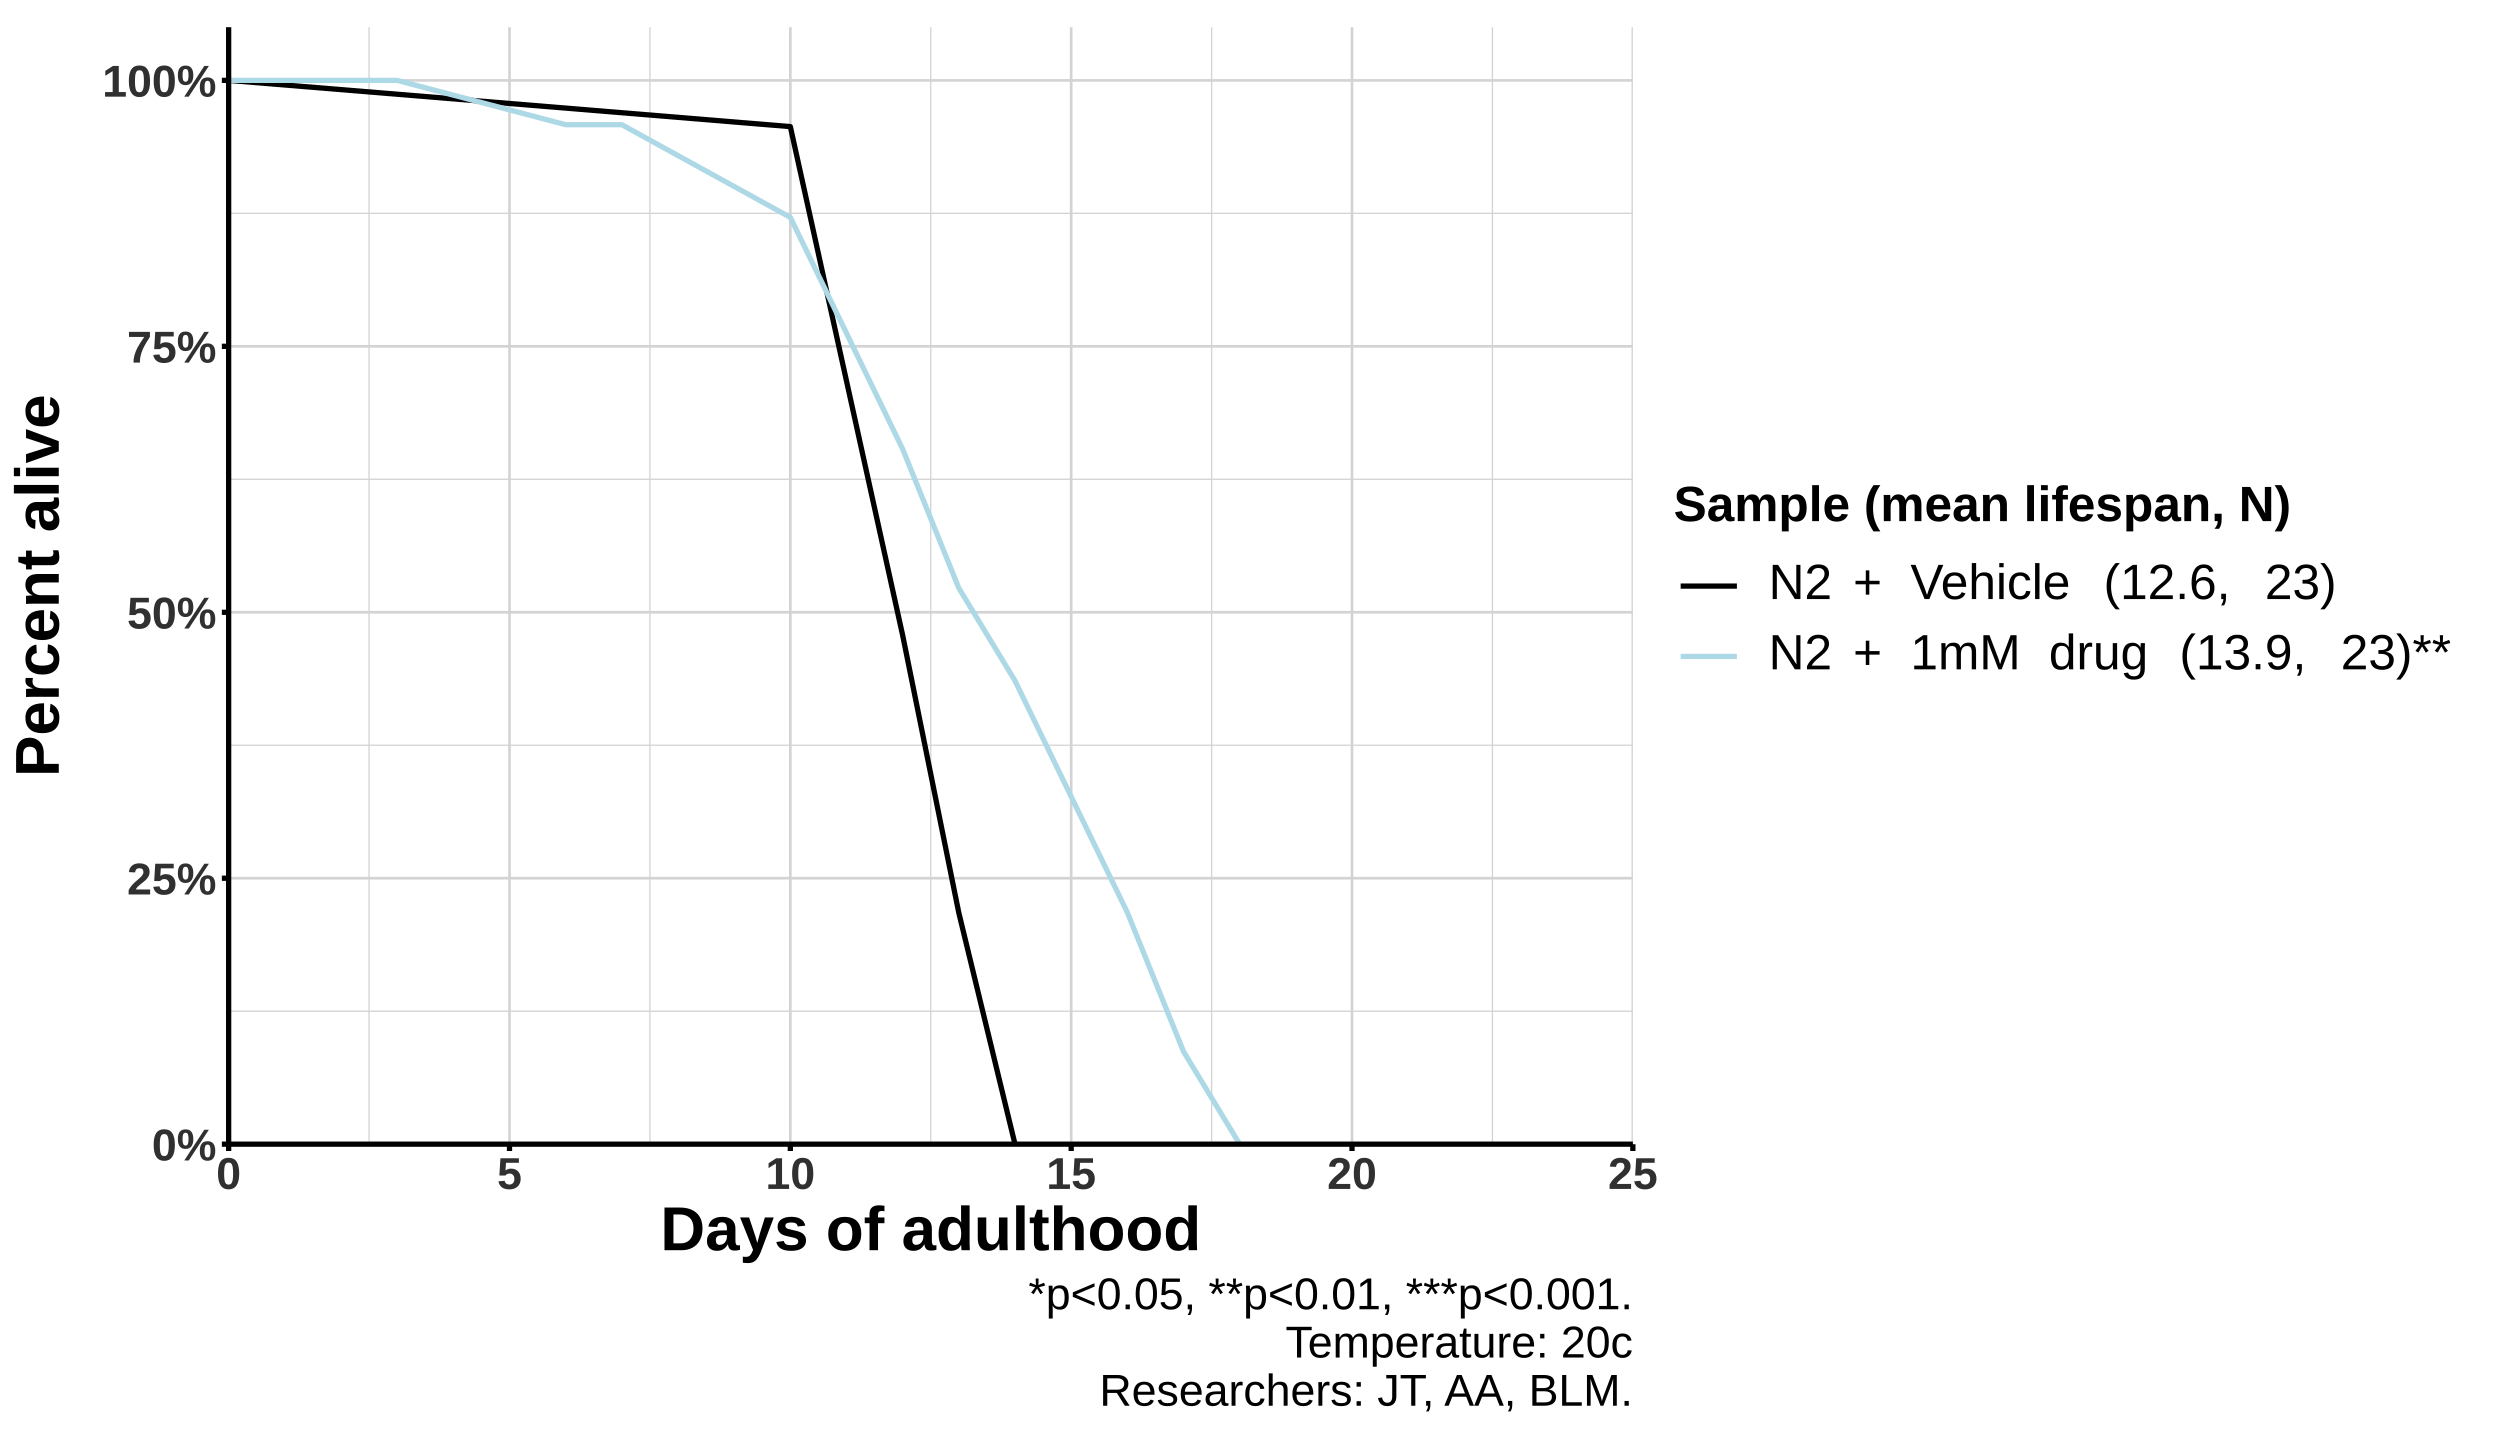
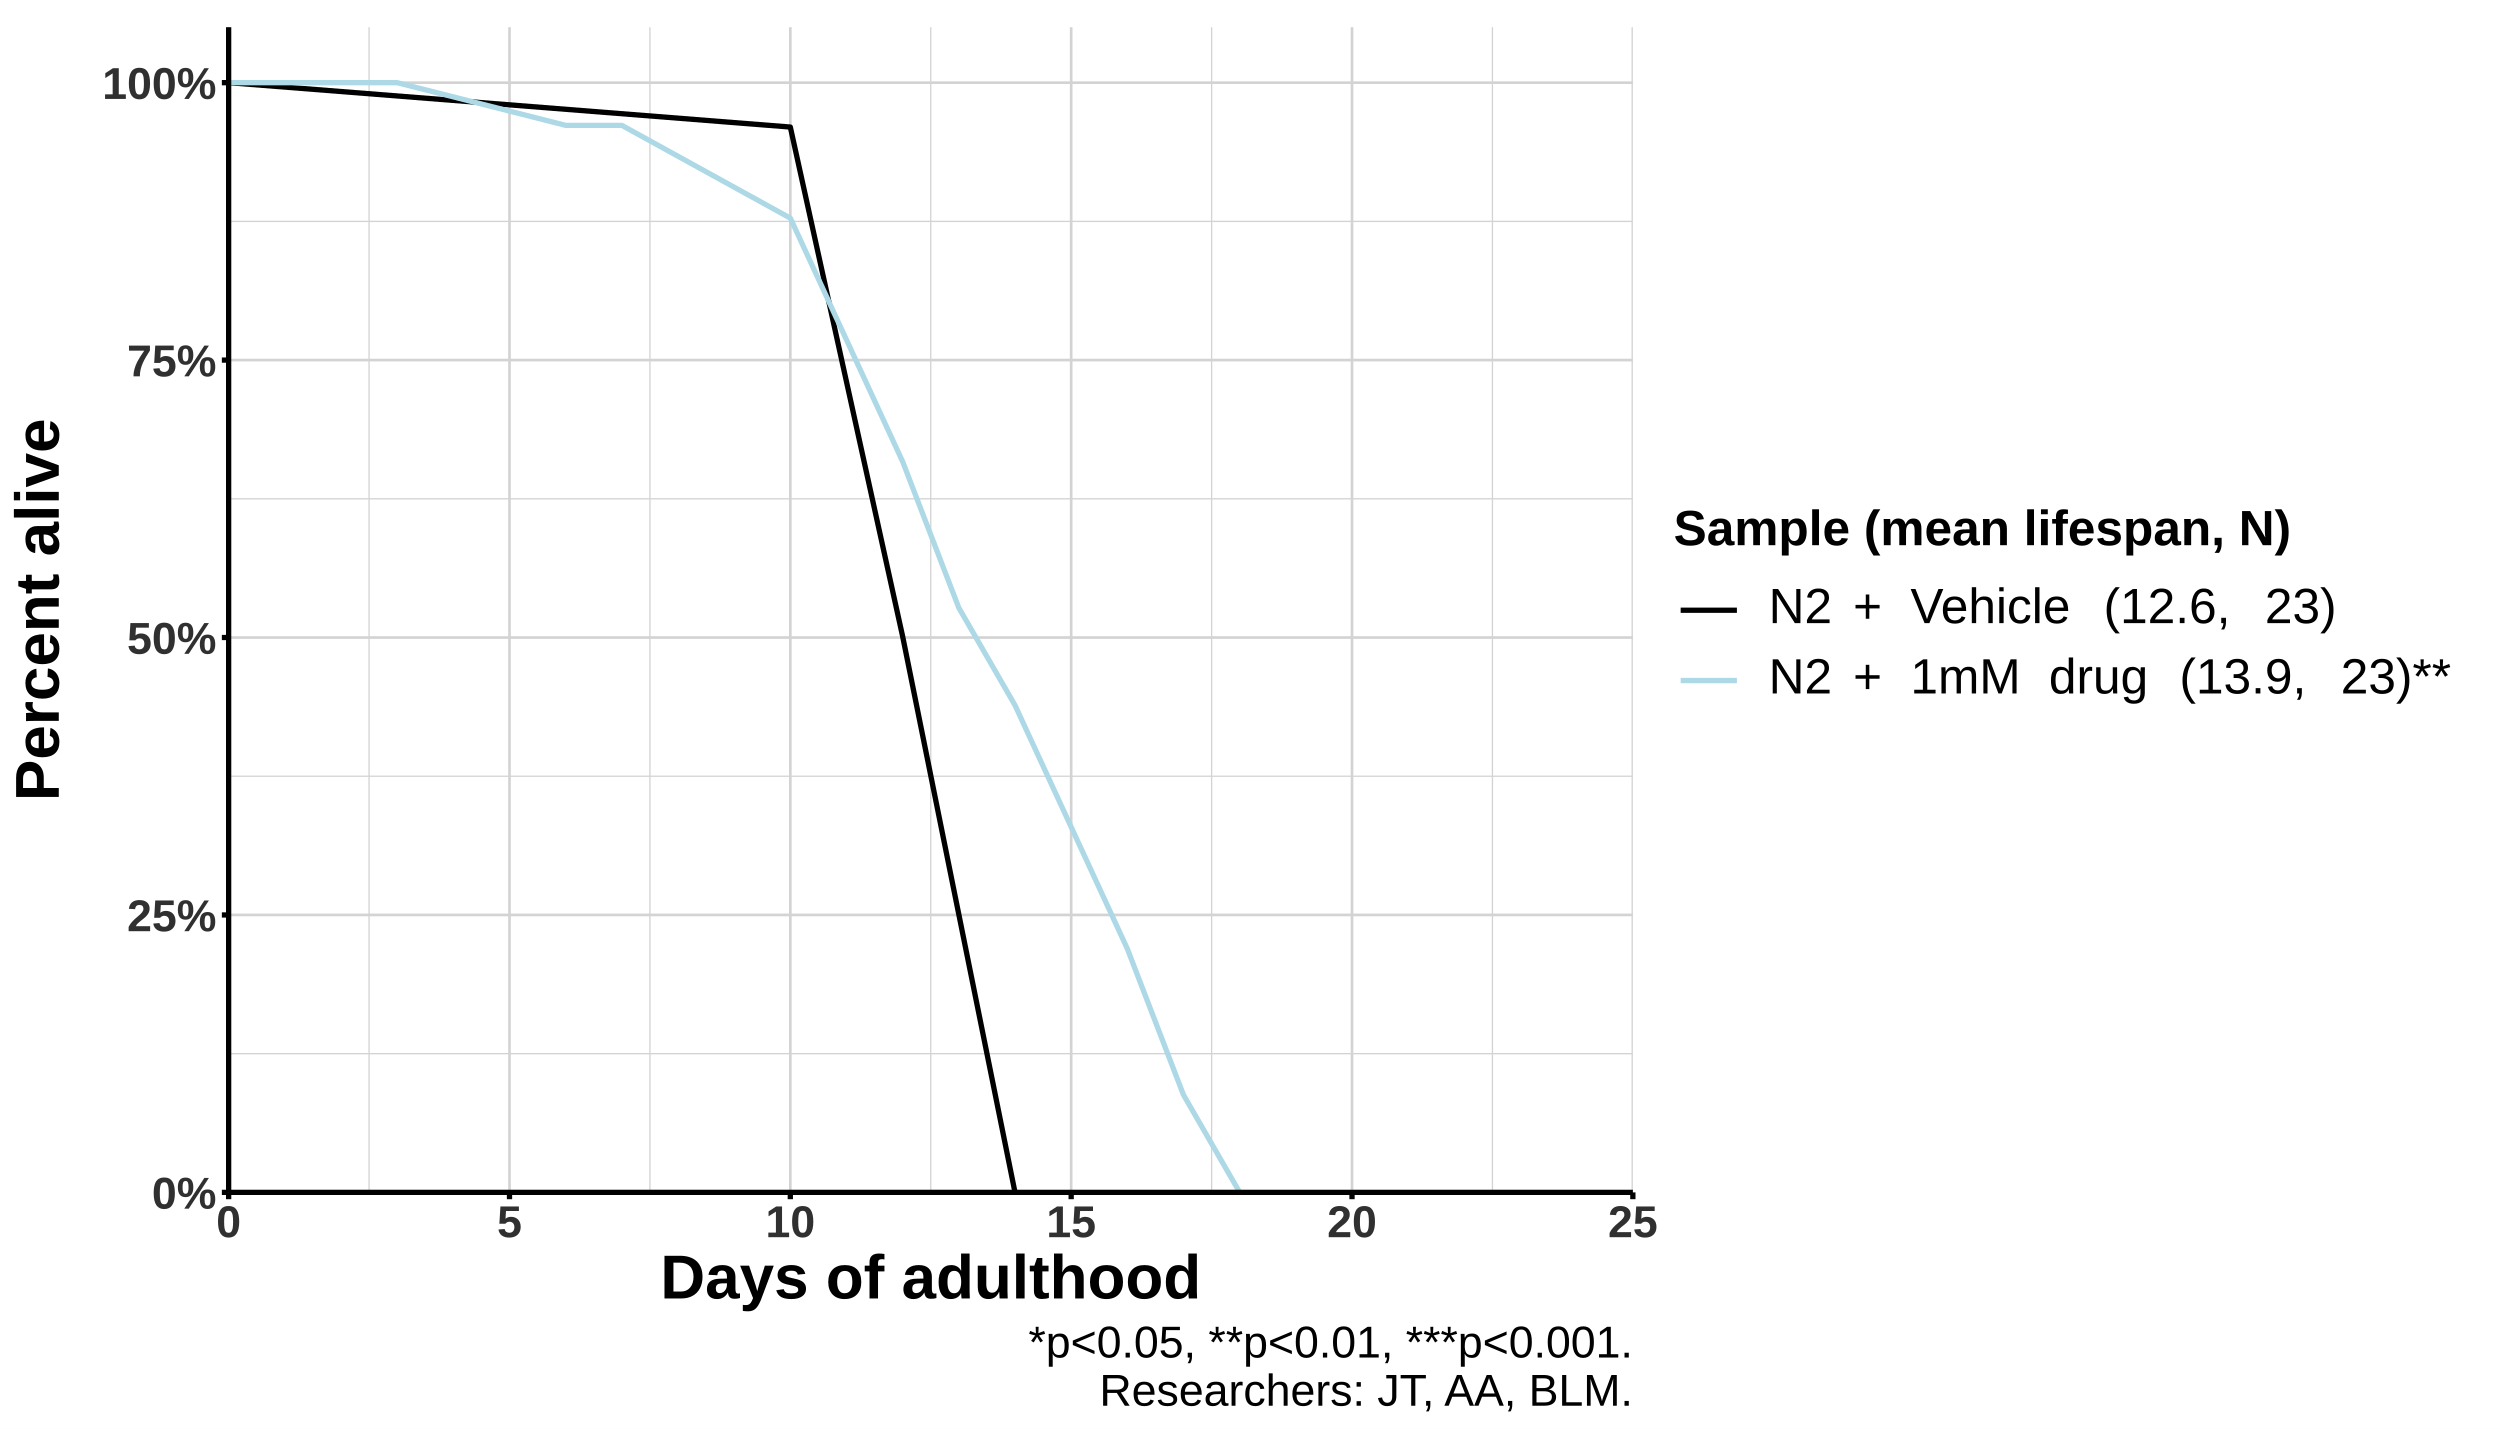
<svg xmlns="http://www.w3.org/2000/svg" class="svglite" width="1008.00pt" height="576.00pt" viewBox="0 0 1008.00 576.00">
  <defs>
    <style type="text/css">
    .svglite line, .svglite polyline, .svglite polygon, .svglite path, .svglite rect, .svglite circle {
      fill: none;
      stroke: #000000;
      stroke-linecap: round;
      stroke-linejoin: round;
      stroke-miterlimit: 10.00;
    }
    .svglite text {
      white-space: pre;
    }
  </style>
  </defs>
  <rect width="100%" height="100%" style="stroke: none; fill: #FFFFFF;" />
  <defs>
    <clipPath id="cpMC4wMHwxMDA4LjAwfDAuMDB8NTc2LjAw">
      <rect x="0.00" y="0.00" width="1008.00" height="576.00" />
    </clipPath>
  </defs>
  <g clip-path="url(#cpMC4wMHwxMDA4LjAwfDAuMDB8NTc2LjAw)">
    <rect x="0.00" y="0.00" width="1008.00" height="576.00" style="stroke-width: 1.07; stroke: #FFFFFF; fill: #FFFFFF;" />
  </g>
  <defs>
-     <clipPath id="cpOTIuMTl8NjU4LjM3fDEwLjk2fDQ2MS4zMw==">
-       <rect x="92.19" y="10.96" width="566.18" height="450.37" />
+     <clipPath id="cpOTIuMTl8NjU4LjM3fDEwLjk2fDQ4MC43Nw==">
+       <rect x="92.19" y="10.96" width="566.18" height="469.81" />
    </clipPath>
  </defs>
-   <g clip-path="url(#cpOTIuMTl8NjU4LjM3fDEwLjk2fDQ2MS4zMw==)">
-     <polyline points="92.19,407.71 658.37,407.71 " style="stroke-width: 0.53; stroke: #D3D3D3; stroke-linecap: butt;" />
-     <polyline points="92.19,300.48 658.37,300.48 " style="stroke-width: 0.53; stroke: #D3D3D3; stroke-linecap: butt;" />
-     <polyline points="92.19,193.25 658.37,193.25 " style="stroke-width: 0.53; stroke: #D3D3D3; stroke-linecap: butt;" />
-     <polyline points="92.19,86.02 658.37,86.02 " style="stroke-width: 0.53; stroke: #D3D3D3; stroke-linecap: butt;" />
-     <polyline points="148.81,461.33 148.81,10.96 " style="stroke-width: 0.53; stroke: #D3D3D3; stroke-linecap: butt;" />
-     <polyline points="262.05,461.33 262.05,10.96 " style="stroke-width: 0.53; stroke: #D3D3D3; stroke-linecap: butt;" />
-     <polyline points="375.28,461.33 375.28,10.96 " style="stroke-width: 0.53; stroke: #D3D3D3; stroke-linecap: butt;" />
-     <polyline points="488.52,461.33 488.52,10.96 " style="stroke-width: 0.53; stroke: #D3D3D3; stroke-linecap: butt;" />
-     <polyline points="601.75,461.33 601.75,10.96 " style="stroke-width: 0.53; stroke: #D3D3D3; stroke-linecap: butt;" />
-     <polyline points="92.19,461.33 658.37,461.33 " style="stroke-width: 1.07; stroke: #D3D3D3; stroke-linecap: butt;" />
-     <polyline points="92.19,354.10 658.37,354.10 " style="stroke-width: 1.07; stroke: #D3D3D3; stroke-linecap: butt;" />
-     <polyline points="92.19,246.87 658.37,246.87 " style="stroke-width: 1.07; stroke: #D3D3D3; stroke-linecap: butt;" />
-     <polyline points="92.19,139.64 658.37,139.64 " style="stroke-width: 1.07; stroke: #D3D3D3; stroke-linecap: butt;" />
-     <polyline points="92.19,32.41 658.37,32.41 " style="stroke-width: 1.07; stroke: #D3D3D3; stroke-linecap: butt;" />
-     <polyline points="92.19,461.33 92.19,10.96 " style="stroke-width: 1.07; stroke: #D3D3D3; stroke-linecap: butt;" />
-     <polyline points="205.43,461.33 205.43,10.96 " style="stroke-width: 1.07; stroke: #D3D3D3; stroke-linecap: butt;" />
-     <polyline points="318.66,461.33 318.66,10.96 " style="stroke-width: 1.07; stroke: #D3D3D3; stroke-linecap: butt;" />
-     <polyline points="431.90,461.33 431.90,10.96 " style="stroke-width: 1.07; stroke: #D3D3D3; stroke-linecap: butt;" />
-     <polyline points="545.13,461.33 545.13,10.96 " style="stroke-width: 1.07; stroke: #D3D3D3; stroke-linecap: butt;" />
-     <polyline points="658.37,461.33 658.37,10.96 " style="stroke-width: 1.07; stroke: #D3D3D3; stroke-linecap: butt;" />
-     <polyline points="92.19,32.41 318.66,51.05 363.96,256.19 386.60,368.08 409.25,461.33 " style="stroke-width: 2.13; stroke-linecap: butt;" />
-     <polyline points="92.19,32.41 160.13,32.41 228.07,50.28 250.72,50.28 318.66,87.65 363.96,181.07 386.60,237.12 409.25,274.49 454.55,367.91 477.19,423.96 499.84,461.33 " style="stroke-width: 2.13; stroke: #ADD8E6; stroke-linecap: butt;" />
+   <g clip-path="url(#cpOTIuMTl8NjU4LjM3fDEwLjk2fDQ4MC43Nw==)">
+     <polyline points="92.19,424.84 658.37,424.84 " style="stroke-width: 0.53; stroke: #D3D3D3; stroke-linecap: butt;" />
+     <polyline points="92.19,312.98 658.37,312.98 " style="stroke-width: 0.53; stroke: #D3D3D3; stroke-linecap: butt;" />
+     <polyline points="92.19,201.12 658.37,201.12 " style="stroke-width: 0.53; stroke: #D3D3D3; stroke-linecap: butt;" />
+     <polyline points="92.19,89.26 658.37,89.26 " style="stroke-width: 0.53; stroke: #D3D3D3; stroke-linecap: butt;" />
+     <polyline points="148.81,480.77 148.81,10.96 " style="stroke-width: 0.53; stroke: #D3D3D3; stroke-linecap: butt;" />
+     <polyline points="262.05,480.77 262.05,10.96 " style="stroke-width: 0.53; stroke: #D3D3D3; stroke-linecap: butt;" />
+     <polyline points="375.28,480.77 375.28,10.96 " style="stroke-width: 0.53; stroke: #D3D3D3; stroke-linecap: butt;" />
+     <polyline points="488.52,480.77 488.52,10.96 " style="stroke-width: 0.53; stroke: #D3D3D3; stroke-linecap: butt;" />
+     <polyline points="601.75,480.77 601.75,10.96 " style="stroke-width: 0.53; stroke: #D3D3D3; stroke-linecap: butt;" />
+     <polyline points="92.19,480.77 658.37,480.77 " style="stroke-width: 1.07; stroke: #D3D3D3; stroke-linecap: butt;" />
+     <polyline points="92.19,368.91 658.37,368.91 " style="stroke-width: 1.07; stroke: #D3D3D3; stroke-linecap: butt;" />
+     <polyline points="92.19,257.05 658.37,257.05 " style="stroke-width: 1.07; stroke: #D3D3D3; stroke-linecap: butt;" />
+     <polyline points="92.19,145.19 658.37,145.19 " style="stroke-width: 1.07; stroke: #D3D3D3; stroke-linecap: butt;" />
+     <polyline points="92.19,33.33 658.37,33.33 " style="stroke-width: 1.07; stroke: #D3D3D3; stroke-linecap: butt;" />
+     <polyline points="92.19,480.77 92.19,10.96 " style="stroke-width: 1.07; stroke: #D3D3D3; stroke-linecap: butt;" />
+     <polyline points="205.43,480.77 205.43,10.96 " style="stroke-width: 1.07; stroke: #D3D3D3; stroke-linecap: butt;" />
+     <polyline points="318.66,480.77 318.66,10.96 " style="stroke-width: 1.07; stroke: #D3D3D3; stroke-linecap: butt;" />
+     <polyline points="431.90,480.77 431.90,10.96 " style="stroke-width: 1.07; stroke: #D3D3D3; stroke-linecap: butt;" />
+     <polyline points="545.13,480.77 545.13,10.96 " style="stroke-width: 1.07; stroke: #D3D3D3; stroke-linecap: butt;" />
+     <polyline points="658.37,480.77 658.37,10.96 " style="stroke-width: 1.07; stroke: #D3D3D3; stroke-linecap: butt;" />
+     <polyline points="92.19,33.33 318.66,51.23 363.96,256.66 386.60,368.71 409.25,480.77 " style="stroke-width: 2.13; stroke-linecap: butt;" />
+     <polyline points="92.19,33.33 160.13,33.33 228.07,50.54 250.72,50.54 318.66,87.95 363.96,186.16 386.60,245.08 409.25,284.36 454.55,382.56 477.19,441.49 499.84,480.77 " style="stroke-width: 2.13; stroke: #ADD8E6; stroke-linecap: butt;" />
  </g>
  <g clip-path="url(#cpMC4wMHwxMDA4LjAwfDAuMDB8NTc2LjAw)">
-     <polyline points="92.19,461.33 92.19,10.96 " style="stroke-width: 2.13; stroke-linecap: butt;" />
-     <text x="87.26" y="467.89" text-anchor="end" style="font-size: 18.00px; font-weight: bold;fill: #303030; font-family: &quot;Arial&quot;;">0%</text>
-     <text x="87.26" y="360.66" text-anchor="end" style="font-size: 18.00px; font-weight: bold;fill: #303030; font-family: &quot;Arial&quot;;">25%</text>
-     <text x="87.26" y="253.43" text-anchor="end" style="font-size: 18.00px; font-weight: bold;fill: #303030; font-family: &quot;Arial&quot;;">50%</text>
-     <text x="87.26" y="146.20" text-anchor="end" style="font-size: 18.00px; font-weight: bold;fill: #303030; font-family: &quot;Arial&quot;;">75%</text>
-     <text x="87.26" y="38.97" text-anchor="end" style="font-size: 18.00px; font-weight: bold;fill: #303030; font-family: &quot;Arial&quot;;">100%</text>
-     <polyline points="89.45,461.33 92.19,461.33 " style="stroke-width: 2.13; stroke-linecap: butt;" />
-     <polyline points="89.45,354.10 92.19,354.10 " style="stroke-width: 2.13; stroke-linecap: butt;" />
-     <polyline points="89.45,246.87 92.19,246.87 " style="stroke-width: 2.13; stroke-linecap: butt;" />
-     <polyline points="89.45,139.64 92.19,139.64 " style="stroke-width: 2.13; stroke-linecap: butt;" />
-     <polyline points="89.45,32.41 92.19,32.41 " style="stroke-width: 2.13; stroke-linecap: butt;" />
-     <polyline points="92.19,461.33 658.37,461.33 " style="stroke-width: 2.13; stroke-linecap: butt;" />
-     <polyline points="92.19,464.07 92.19,461.33 " style="stroke-width: 2.13; stroke-linecap: butt;" />
-     <polyline points="205.43,464.07 205.43,461.33 " style="stroke-width: 2.13; stroke-linecap: butt;" />
-     <polyline points="318.66,464.07 318.66,461.33 " style="stroke-width: 2.13; stroke-linecap: butt;" />
-     <polyline points="431.90,464.07 431.90,461.33 " style="stroke-width: 2.13; stroke-linecap: butt;" />
-     <polyline points="545.13,464.07 545.13,461.33 " style="stroke-width: 2.13; stroke-linecap: butt;" />
-     <polyline points="658.37,464.07 658.37,461.33 " style="stroke-width: 2.13; stroke-linecap: butt;" />
-     <text x="92.19" y="479.39" text-anchor="middle" style="font-size: 18.00px; font-weight: bold;fill: #303030; font-family: &quot;Arial&quot;;">0</text>
-     <text x="205.43" y="479.39" text-anchor="middle" style="font-size: 18.00px; font-weight: bold;fill: #303030; font-family: &quot;Arial&quot;;">5</text>
-     <text x="318.66" y="479.39" text-anchor="middle" style="font-size: 18.00px; font-weight: bold;fill: #303030; font-family: &quot;Arial&quot;;">10</text>
-     <text x="431.90" y="479.39" text-anchor="middle" style="font-size: 18.00px; font-weight: bold;fill: #303030; font-family: &quot;Arial&quot;;">15</text>
-     <text x="545.13" y="479.39" text-anchor="middle" style="font-size: 18.00px; font-weight: bold;fill: #303030; font-family: &quot;Arial&quot;;">20</text>
-     <text x="658.37" y="479.39" text-anchor="middle" style="font-size: 18.00px; font-weight: bold;fill: #303030; font-family: &quot;Arial&quot;;">25</text>
-     <text x="375.28" y="504.09" text-anchor="middle" style="font-size: 25.00px; font-weight: bold; font-family: &quot;Arial&quot;;">Days of adulthood</text>
-     <text transform="translate(23.70,236.14) rotate(-90)" text-anchor="middle" style="font-size: 25.00px; font-weight: bold; font-family: &quot;Arial&quot;;">Percent alive</text>
-     <text x="674.81" y="210.11" style="font-size: 20.00px; font-weight: bold; font-family: &quot;Arial&quot;;">Sample (mean lifespan, N)</text>
-     <rect x="674.81" y="222.15" width="28.35" height="28.35" style="stroke-width: 1.07; stroke: none;" />
-     <line x1="677.64" y1="236.32" x2="700.32" y2="236.32" style="stroke-width: 2.13; stroke-linecap: butt;" />
-     <rect x="674.81" y="250.50" width="28.35" height="28.35" style="stroke-width: 1.07; stroke: none;" />
-     <line x1="677.64" y1="264.67" x2="700.32" y2="264.67" style="stroke-width: 2.13; stroke: #ADD8E6; stroke-linecap: butt;" />
-     <text x="713.12" y="241.53" style="font-size: 20.00px; font-family: &quot;Arial&quot;;">N2</text>
-     <text x="747.16" y="241.53" style="font-size: 20.00px; font-family: &quot;Arial&quot;;">+</text>
-     <text x="770.28" y="241.53" style="font-size: 20.00px; font-family: &quot;Arial&quot;;">Vehicle</text>
-     <text x="848.16" y="241.53" style="font-size: 20.00px; font-family: &quot;Arial&quot;;">(12.6,</text>
-     <text x="913.20" y="241.53" style="font-size: 20.00px; font-family: &quot;Arial&quot;;">23)</text>
-     <text x="713.12" y="269.88" style="font-size: 20.00px; font-family: &quot;Arial&quot;;">N2</text>
-     <text x="747.16" y="269.88" style="font-size: 20.00px; font-family: &quot;Arial&quot;;">+</text>
-     <text x="770.28" y="269.88" style="font-size: 20.00px; font-family: &quot;Arial&quot;;">1mM</text>
-     <text x="826.10" y="269.88" style="font-size: 20.00px; font-family: &quot;Arial&quot;;">drug</text>
-     <text x="878.75" y="269.88" style="font-size: 20.00px; font-family: &quot;Arial&quot;;">(13.9,</text>
-     <text x="943.79" y="269.88" style="font-size: 20.00px; font-family: &quot;Arial&quot;;">23)**</text>
-     <text x="658.37" y="527.90" text-anchor="end" style="font-size: 18.00px; font-family: &quot;Arial&quot;;">*p&lt;0.05, **p&lt;0.01, ***p&lt;0.001.</text>
-     <text x="658.37" y="547.34" text-anchor="end" style="font-size: 18.00px; font-family: &quot;Arial&quot;;">Temperature: 20c</text>
+     <polyline points="92.19,480.77 92.19,10.96 " style="stroke-width: 2.13; stroke-linecap: butt;" />
+     <text x="87.26" y="487.33" text-anchor="end" style="font-size: 18.00px; font-weight: bold;fill: #303030; font-family: &quot;Arial&quot;;">0%</text>
+     <text x="87.26" y="375.47" text-anchor="end" style="font-size: 18.00px; font-weight: bold;fill: #303030; font-family: &quot;Arial&quot;;">25%</text>
+     <text x="87.26" y="263.61" text-anchor="end" style="font-size: 18.00px; font-weight: bold;fill: #303030; font-family: &quot;Arial&quot;;">50%</text>
+     <text x="87.26" y="151.75" text-anchor="end" style="font-size: 18.00px; font-weight: bold;fill: #303030; font-family: &quot;Arial&quot;;">75%</text>
+     <text x="87.26" y="39.89" text-anchor="end" style="font-size: 18.00px; font-weight: bold;fill: #303030; font-family: &quot;Arial&quot;;">100%</text>
+     <polyline points="89.45,480.77 92.19,480.77 " style="stroke-width: 2.13; stroke-linecap: butt;" />
+     <polyline points="89.45,368.91 92.19,368.91 " style="stroke-width: 2.13; stroke-linecap: butt;" />
+     <polyline points="89.45,257.05 92.19,257.05 " style="stroke-width: 2.13; stroke-linecap: butt;" />
+     <polyline points="89.45,145.19 92.19,145.19 " style="stroke-width: 2.13; stroke-linecap: butt;" />
+     <polyline points="89.45,33.33 92.19,33.33 " style="stroke-width: 2.13; stroke-linecap: butt;" />
+     <polyline points="92.19,480.77 658.37,480.77 " style="stroke-width: 2.13; stroke-linecap: butt;" />
+     <polyline points="92.19,483.51 92.19,480.77 " style="stroke-width: 2.13; stroke-linecap: butt;" />
+     <polyline points="205.43,483.51 205.43,480.77 " style="stroke-width: 2.13; stroke-linecap: butt;" />
+     <polyline points="318.66,483.51 318.66,480.77 " style="stroke-width: 2.13; stroke-linecap: butt;" />
+     <polyline points="431.90,483.51 431.90,480.77 " style="stroke-width: 2.13; stroke-linecap: butt;" />
+     <polyline points="545.13,483.51 545.13,480.77 " style="stroke-width: 2.13; stroke-linecap: butt;" />
+     <polyline points="658.37,483.51 658.37,480.77 " style="stroke-width: 2.13; stroke-linecap: butt;" />
+     <text x="92.19" y="498.83" text-anchor="middle" style="font-size: 18.00px; font-weight: bold;fill: #303030; font-family: &quot;Arial&quot;;">0</text>
+     <text x="205.43" y="498.83" text-anchor="middle" style="font-size: 18.00px; font-weight: bold;fill: #303030; font-family: &quot;Arial&quot;;">5</text>
+     <text x="318.66" y="498.83" text-anchor="middle" style="font-size: 18.00px; font-weight: bold;fill: #303030; font-family: &quot;Arial&quot;;">10</text>
+     <text x="431.90" y="498.83" text-anchor="middle" style="font-size: 18.00px; font-weight: bold;fill: #303030; font-family: &quot;Arial&quot;;">15</text>
+     <text x="545.13" y="498.83" text-anchor="middle" style="font-size: 18.00px; font-weight: bold;fill: #303030; font-family: &quot;Arial&quot;;">20</text>
+     <text x="658.37" y="498.83" text-anchor="middle" style="font-size: 18.00px; font-weight: bold;fill: #303030; font-family: &quot;Arial&quot;;">25</text>
+     <text x="375.28" y="523.53" text-anchor="middle" style="font-size: 25.00px; font-weight: bold; font-family: &quot;Arial&quot;;">Days of adulthood</text>
+     <text transform="translate(23.70,245.86) rotate(-90)" text-anchor="middle" style="font-size: 25.00px; font-weight: bold; font-family: &quot;Arial&quot;;">Percent alive</text>
+     <text x="674.81" y="219.83" style="font-size: 20.00px; font-weight: bold; font-family: &quot;Arial&quot;;">Sample (mean lifespan, N)</text>
+     <rect x="674.81" y="231.87" width="28.35" height="28.35" style="stroke-width: 1.07; stroke: none;" />
+     <line x1="677.64" y1="246.04" x2="700.32" y2="246.04" style="stroke-width: 2.13; stroke-linecap: butt;" />
+     <rect x="674.81" y="260.22" width="28.35" height="28.35" style="stroke-width: 1.07; stroke: none;" />
+     <line x1="677.64" y1="274.39" x2="700.32" y2="274.39" style="stroke-width: 2.13; stroke: #ADD8E6; stroke-linecap: butt;" />
+     <text x="713.12" y="251.25" style="font-size: 20.00px; font-family: &quot;Arial&quot;;">N2</text>
+     <text x="747.16" y="251.25" style="font-size: 20.00px; font-family: &quot;Arial&quot;;">+</text>
+     <text x="770.28" y="251.25" style="font-size: 20.00px; font-family: &quot;Arial&quot;;">Vehicle</text>
+     <text x="848.16" y="251.25" style="font-size: 20.00px; font-family: &quot;Arial&quot;;">(12.6,</text>
+     <text x="913.20" y="251.25" style="font-size: 20.00px; font-family: &quot;Arial&quot;;">23)</text>
+     <text x="713.12" y="279.60" style="font-size: 20.00px; font-family: &quot;Arial&quot;;">N2</text>
+     <text x="747.16" y="279.60" style="font-size: 20.00px; font-family: &quot;Arial&quot;;">+</text>
+     <text x="770.28" y="279.60" style="font-size: 20.00px; font-family: &quot;Arial&quot;;">1mM</text>
+     <text x="826.10" y="279.60" style="font-size: 20.00px; font-family: &quot;Arial&quot;;">drug</text>
+     <text x="878.75" y="279.60" style="font-size: 20.00px; font-family: &quot;Arial&quot;;">(13.9,</text>
+     <text x="943.79" y="279.60" style="font-size: 20.00px; font-family: &quot;Arial&quot;;">23)**</text>
+     <text x="658.37" y="547.34" text-anchor="end" style="font-size: 18.00px; font-family: &quot;Arial&quot;;">*p&lt;0.05, **p&lt;0.01, ***p&lt;0.001.</text>
    <text x="658.37" y="566.78" text-anchor="end" style="font-size: 18.00px; font-family: &quot;Arial&quot;;">Researchers: JT, AA, BLM.</text>
  </g>
</svg>
